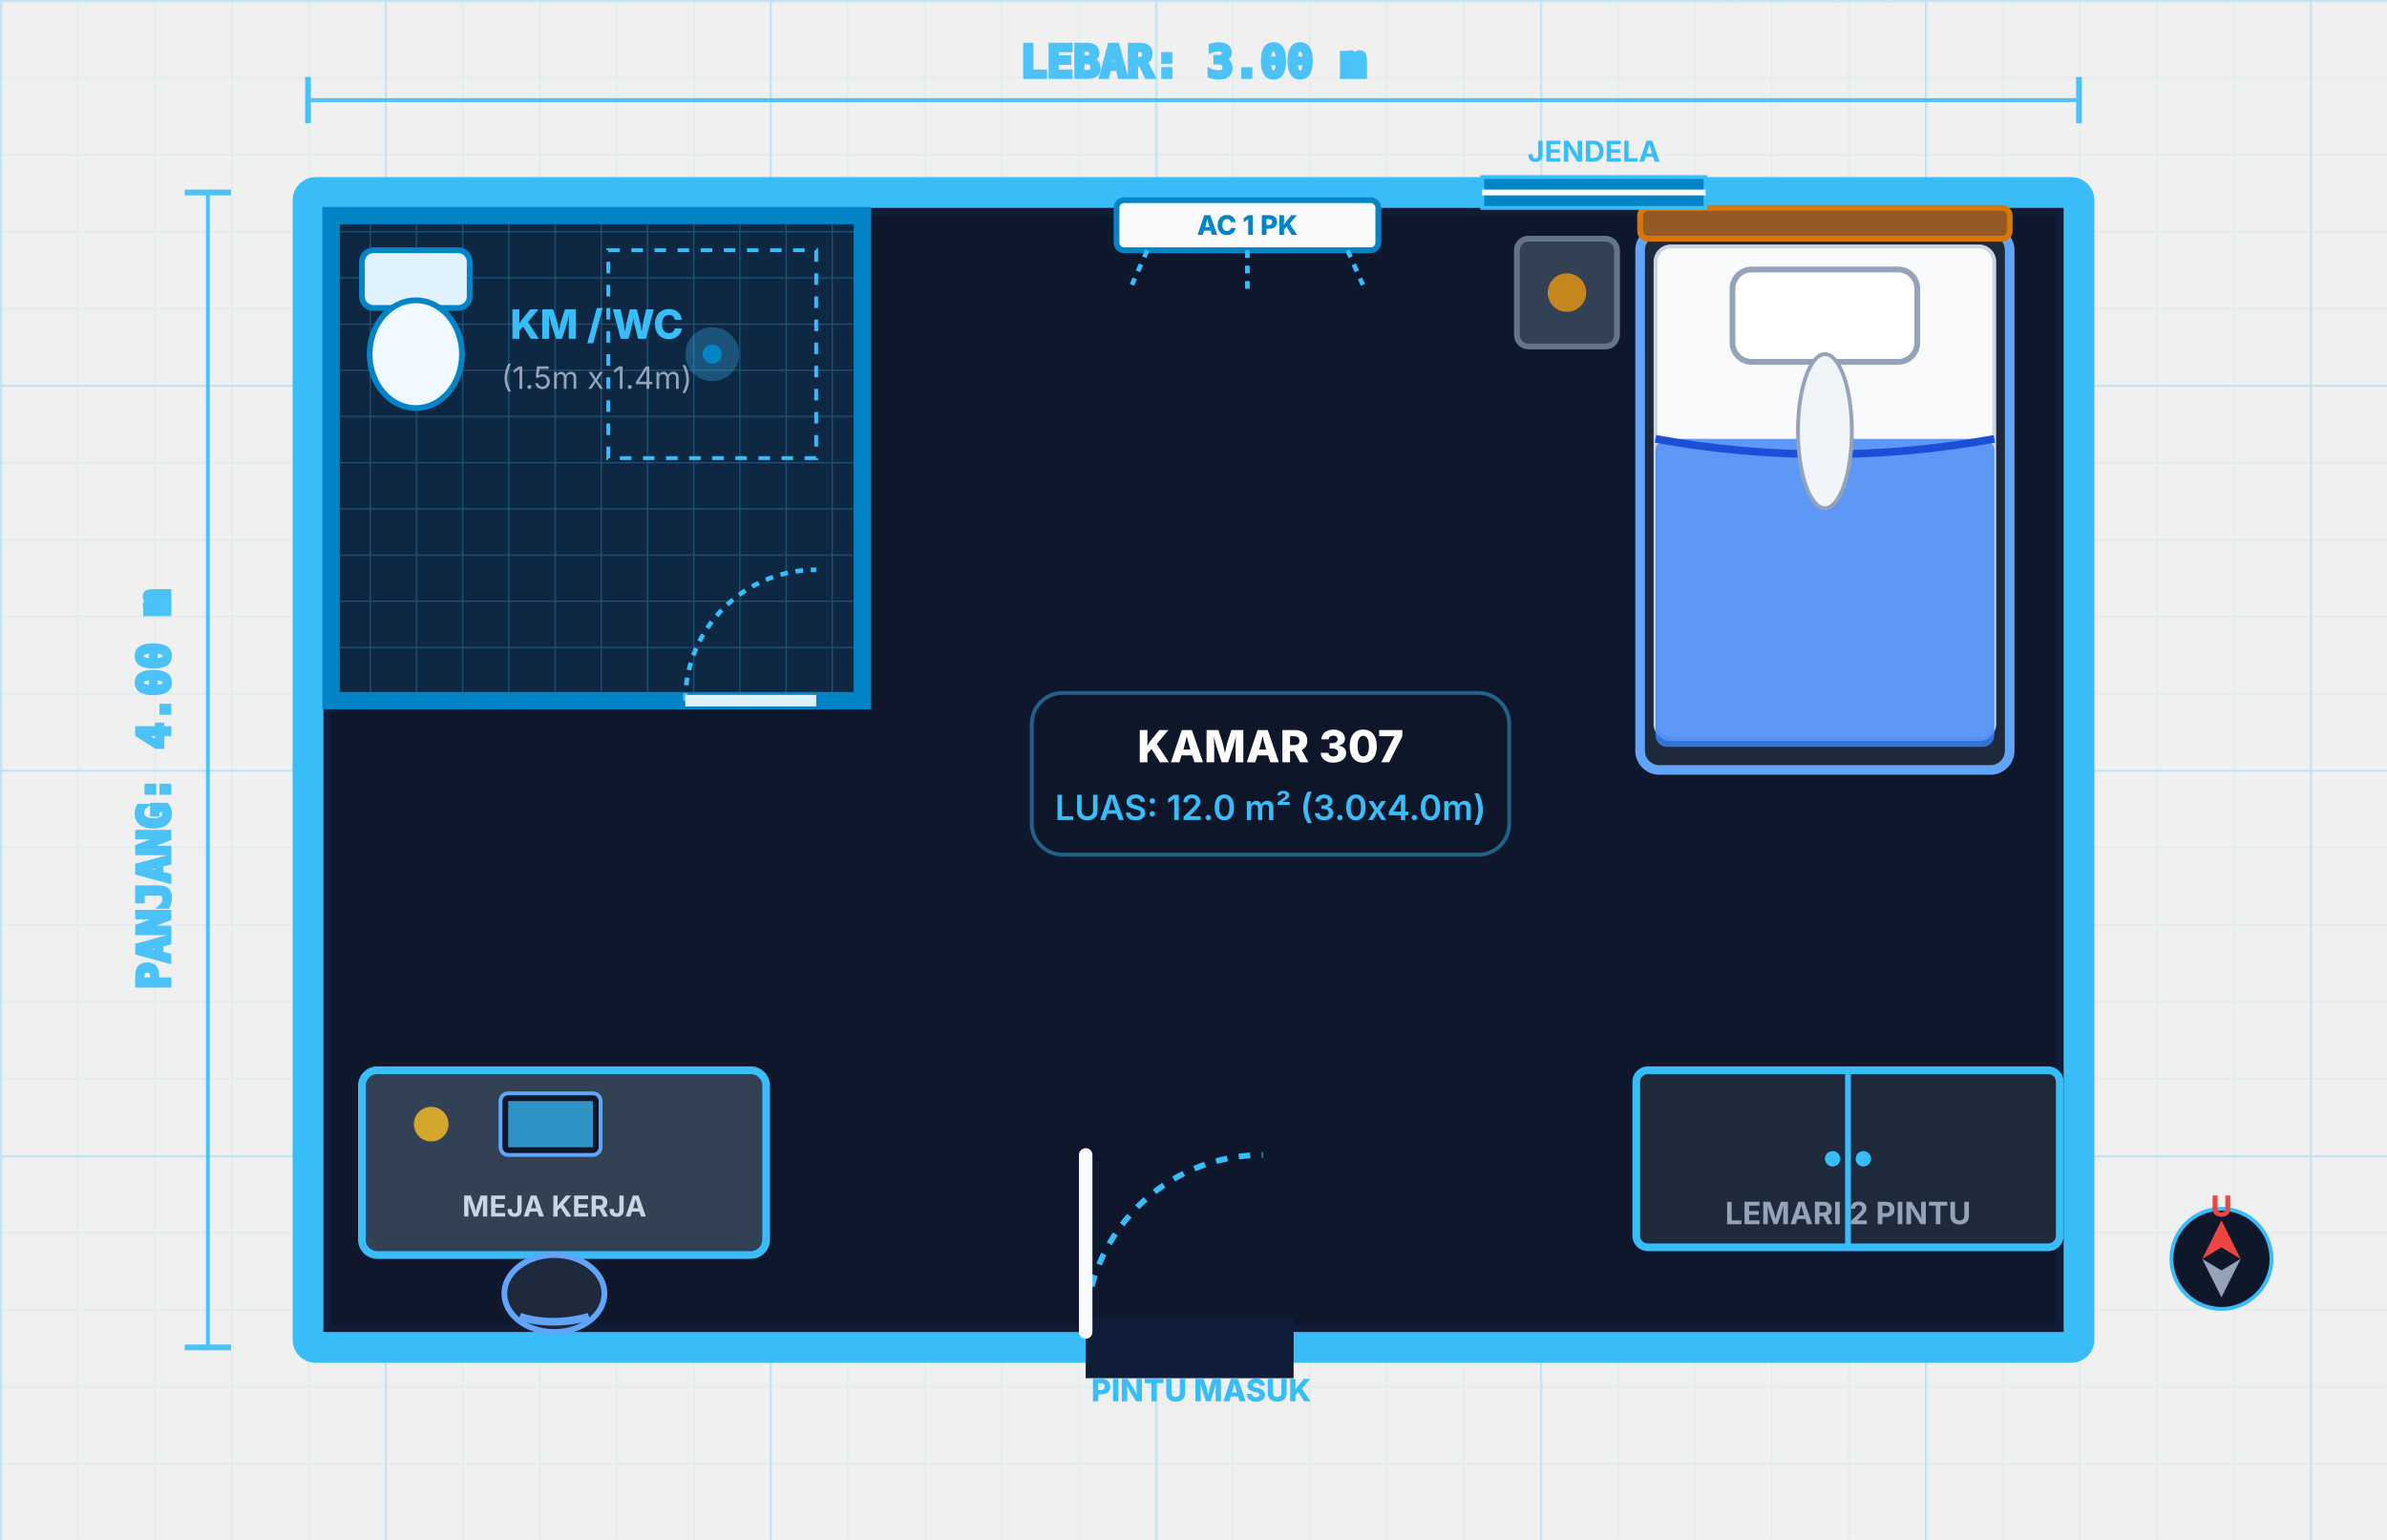
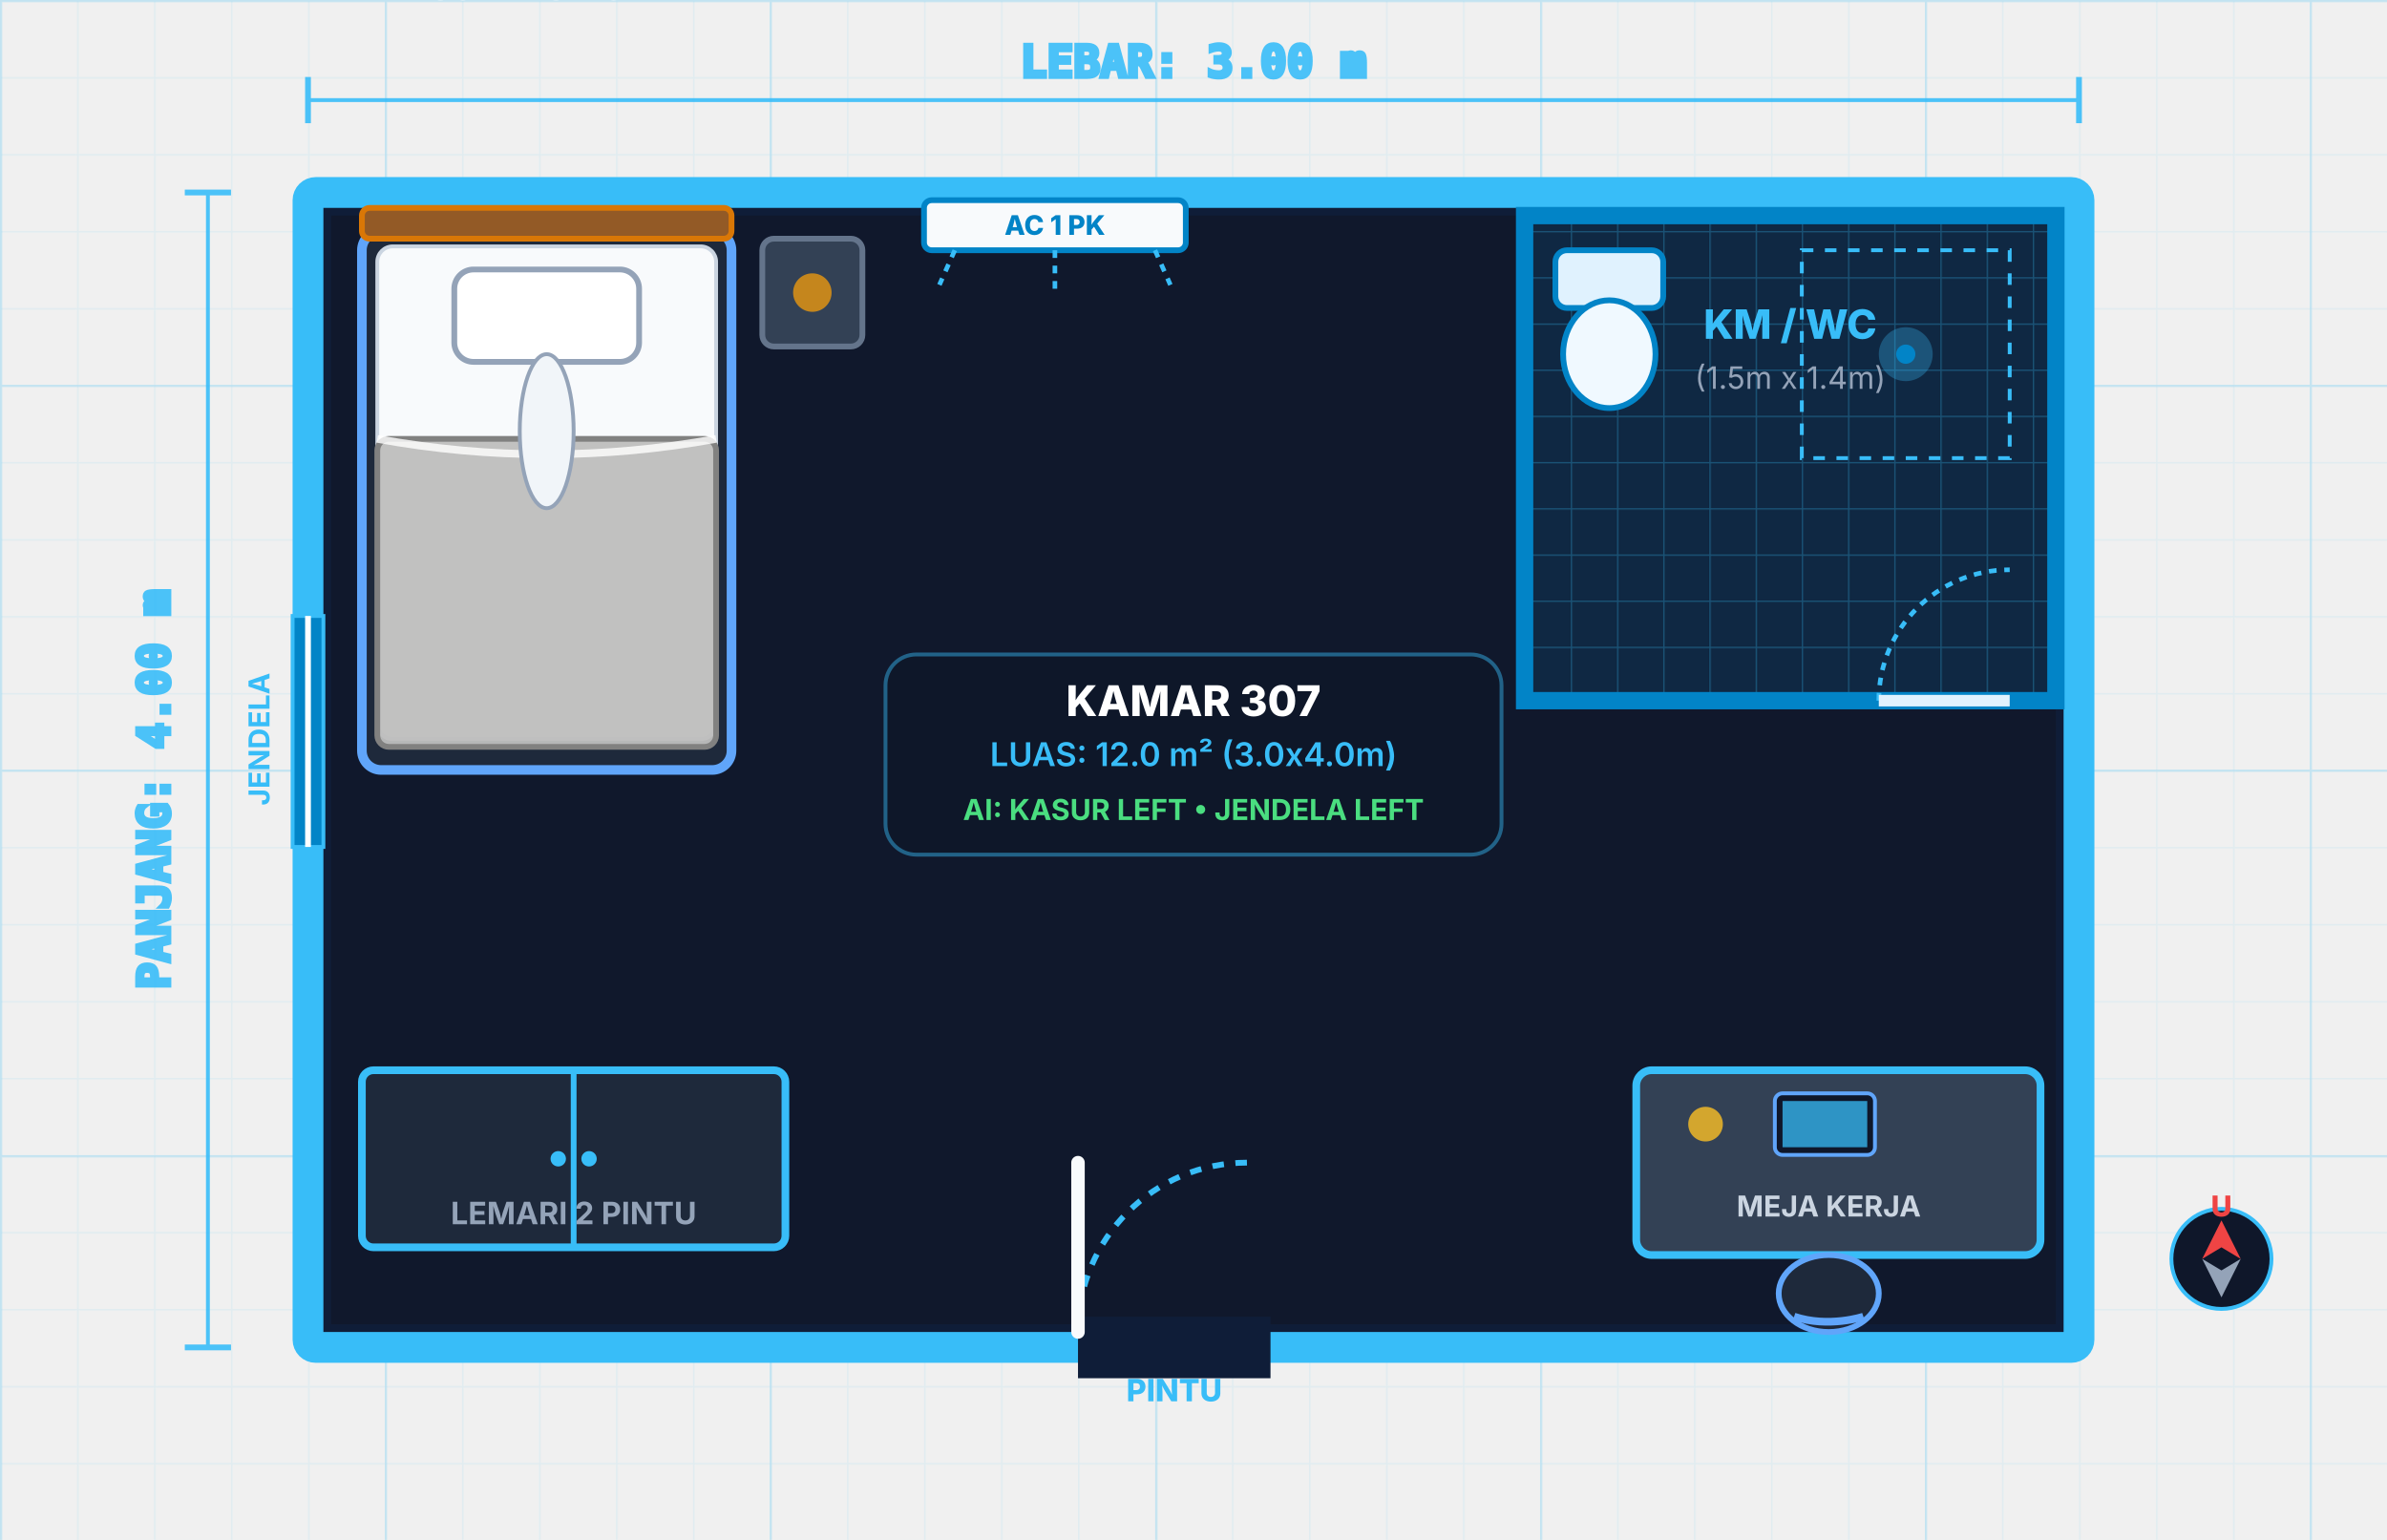
<svg xmlns="http://www.w3.org/2000/svg" viewBox="0 0 620 400" width="100%" height="100%" style="background:#0b1329; border-radius:12px; font-family:'Inter',system-ui,sans-serif;">
  <defs>
    <pattern id="grid_s_107" width="20" height="20" patternUnits="userSpaceOnUse">
      <path d="M 20 0 L 0 0 0 20" fill="none" stroke="rgba(56, 189, 248, 0.08)" stroke-width="0.8" />
    </pattern>
    <pattern id="grid_m_107" width="100" height="100" patternUnits="userSpaceOnUse">
      <path d="M 100 0 L 0 0 0 100" fill="none" stroke="rgba(56, 189, 248, 0.18)" stroke-width="1.2" />
    </pattern>
    <pattern id="tile_107" width="12" height="12" patternUnits="userSpaceOnUse">
      <rect width="12" height="12" fill="rgba(14, 165, 233, 0.12)" />
      <path d="M 12 0 L 0 0 0 12" fill="none" stroke="rgba(56, 189, 248, 0.28)" stroke-width="0.7" />
    </pattern>
  </defs>
  <rect width="620" height="400" fill="url(#grid_s_107)" />
  <rect width="620" height="400" fill="url(#grid_m_107)" />
  <g stroke="#38bdf8" stroke-width="1" opacity="0.9">
    <line x1="80" y1="26" x2="540" y2="26" />
    <line x1="80" y1="20" x2="80" y2="32" stroke-width="1.5" />
    <line x1="540" y1="20" x2="540" y2="32" stroke-width="1.5" />
    <text x="310" y="20" fill="#38bdf8" font-size="11.5" font-weight="700" text-anchor="middle" font-family="monospace">
      LEBAR: 3.00 m
    </text>
  </g>
  <g stroke="#38bdf8" stroke-width="1" opacity="0.9">
    <line x1="54" y1="50" x2="54" y2="350" />
    <line x1="48" y1="50" x2="60" y2="50" stroke-width="1.5" />
    <line x1="48" y1="350" x2="60" y2="350" stroke-width="1.5" />
    <text x="44" y="205" fill="#38bdf8" font-size="11.5" font-weight="700" text-anchor="middle" font-family="monospace" transform="rotate(-90 44 205)">
      PANJANG: 4.00 m
    </text>
  </g>
  <rect x="80" y="50" width="460" height="300" fill="#0f1d38" stroke="#38bdf8" stroke-width="8" rx="2" />
-   <rect x="86" y="56" width="448" height="288" fill="rgba(15, 23, 42, 0.88)" />
+   <rect x="86" y="56" width="448" height="288" fill="#1f1c1e" opacity="0.22" />
+   <rect x="86" y="56" width="448" height="288" fill="rgba(15, 23, 42, 0.75)" />
  <g>
-     <rect x="86" y="56" width="138" height="126" fill="url(#tile_107)" stroke="#0284c7" stroke-width="4.5" />
-     <text x="155" y="88" fill="#38bdf8" font-size="10.5" font-weight="800" text-anchor="middle">KM / WC</text>
-     <text x="155" y="101" fill="#94a3b8" font-size="8" text-anchor="middle">(1.5m x 1.4m)</text>
-     <rect x="94" y="65" width="28" height="15" rx="3" fill="#e0f2fe" stroke="#0284c7" stroke-width="1.5" />
-     <ellipse cx="108" cy="92" rx="12" ry="14" fill="#f0f9ff" stroke="#0284c7" stroke-width="1.5" />
-     <rect x="158" y="65" width="54" height="54" fill="none" stroke="#38bdf8" stroke-width="1" stroke-dasharray="3 3" />
-     <circle cx="185" cy="92" r="7" fill="#38bdf8" opacity="0.3" />
-     <circle cx="185" cy="92" r="2.5" fill="#0284c7" />
-     <path d="M 178 182 A 34 34 0 0 1 212 148" fill="none" stroke="#38bdf8" stroke-width="1.2" stroke-dasharray="2 2" />
-     <line x1="178" y1="182" x2="212" y2="182" stroke="#e0f2fe" stroke-width="3" />
+     <rect x="396" y="56" width="138" height="126" fill="url(#tile_107)" stroke="#0284c7" stroke-width="4.5" />
+     <text x="465" y="88" fill="#38bdf8" font-size="10.5" font-weight="800" text-anchor="middle">KM / WC</text>
+     <text x="465" y="101" fill="#94a3b8" font-size="8" text-anchor="middle">(1.5m x 1.4m)</text>
+     <rect x="404" y="65" width="28" height="15" rx="3" fill="#e0f2fe" stroke="#0284c7" stroke-width="1.5" />
+     <ellipse cx="418" cy="92" rx="12" ry="14" fill="#f0f9ff" stroke="#0284c7" stroke-width="1.5" />
+     <rect x="468" y="65" width="54" height="54" fill="none" stroke="#38bdf8" stroke-width="1" stroke-dasharray="3 3" />
+     <circle cx="495" cy="92" r="7" fill="#38bdf8" opacity="0.3" />
+     <circle cx="495" cy="92" r="2.5" fill="#0284c7" />
+     <path d="M 488 182 A 34 34 0 0 1 522 148" fill="none" stroke="#38bdf8" stroke-width="1.2" stroke-dasharray="2 2" />
+     <line x1="488" y1="182" x2="522" y2="182" stroke="#e0f2fe" stroke-width="3" />
  </g>
  <g>
-     <rect x="426" y="60" width="96" height="140" rx="5" fill="#1e293b" stroke="#60a5fa" stroke-width="2.5" />
-     <rect x="426" y="54" width="96" height="8" rx="2" fill="#935a26" stroke="#d97706" stroke-width="1.5" />
-     <rect x="430" y="64" width="88" height="128" rx="4" fill="#f8fafc" stroke="#cbd5e1" stroke-width="1" />
-     <rect x="430" y="114" width="88" height="80" rx="3" fill="#3b82f6" opacity="0.82" />
-     <path d="M 430 114 Q 474.0 122 518 114" fill="none" stroke="#1d4ed8" stroke-width="2" />
-     <rect x="450.0" y="70" width="48" height="24" rx="5" fill="#ffffff" stroke="#94a3b8" stroke-width="1.5" />
-     <ellipse cx="474.0" cy="112" rx="7" ry="20" fill="#f1f5f9" stroke="#94a3b8" stroke-width="1" />
-     <text x="474.0" cy="160" fill="#ffffff" font-size="8.5" font-weight="800" text-anchor="middle">SUPER SINGLE</text>
+     <rect x="94" y="60" width="96" height="140" rx="5" fill="#1e293b" stroke="#60a5fa" stroke-width="2.5" />
+     <rect x="94" y="54" width="96" height="8" rx="2" fill="#935a26" stroke="#d97706" stroke-width="1.5" />
+     <rect x="98" y="64" width="88" height="128" rx="4" fill="#f8fafc" stroke="#cbd5e1" stroke-width="1" />
+     <rect x="98" y="114" width="88" height="80" rx="3" fill="#bebebd" stroke="#818180" stroke-width="1.5" fill-opacity="0.95" />
+     <path d="M 98 114 Q 142.0 122 186 114" fill="none" stroke="#ffffff" stroke-width="2" opacity="0.8" />
+     <rect x="118.0" y="70" width="48" height="24" rx="5" fill="#ffffff" stroke="#94a3b8" stroke-width="1.5" />
+     <ellipse cx="142.0" cy="112" rx="7" ry="20" fill="#f1f5f9" stroke="#94a3b8" stroke-width="1" />
+     <text x="142.0" cy="160" fill="#ffffff" font-size="8.5" font-weight="800" text-anchor="middle">SUPER SINGLE</text>
  </g>
-   <rect x="394" y="62" width="26" height="28" rx="3" fill="#334155" stroke="#64748b" stroke-width="1.5" />
-   <circle cx="407" cy="76" r="5" fill="#f59e0b" opacity="0.75" />
+   <rect x="198" y="62" width="26" height="28" rx="3" fill="#334155" stroke="#64748b" stroke-width="1.5" />
+   <circle cx="211" cy="76" r="5" fill="#f59e0b" opacity="0.75" />
  <g>
-     <rect x="425" y="278" width="110" height="46" rx="3" fill="#1e293b" stroke="#38bdf8" stroke-width="2" />
-     <line x1="480" y1="278" x2="480" y2="324" stroke="#38bdf8" stroke-width="1.5" />
-     <circle cx="476" cy="301" r="2" fill="#38bdf8" />
-     <circle cx="484" cy="301" r="2" fill="#38bdf8" />
-     <text x="480" y="318" fill="#94a3b8" font-size="8" font-weight="700" text-anchor="middle">LEMARI 2 PINTU</text>
+     <rect x="94" y="278" width="110" height="46" rx="3" fill="#1e293b" stroke="#38bdf8" stroke-width="2" />
+     <line x1="149" y1="278" x2="149" y2="324" stroke="#38bdf8" stroke-width="1.5" />
+     <circle cx="145" cy="301" r="2" fill="#38bdf8" />
+     <circle cx="153" cy="301" r="2" fill="#38bdf8" />
+     <text x="149" y="318" fill="#94a3b8" font-size="8" font-weight="700" text-anchor="middle">LEMARI 2 PINTU</text>
  </g>
  <g>
-     <rect x="94" y="278" width="105" height="48" rx="4" fill="#334155" stroke="#38bdf8" stroke-width="2" />
-     <rect x="130" y="284" width="26" height="16" rx="2" fill="#0f172a" stroke="#60a5fa" stroke-width="1" />
-     <rect x="132" y="286" width="22" height="12" fill="#38bdf8" opacity="0.75" />
-     <circle cx="112" cy="292" r="4.5" fill="#fbbf24" opacity="0.8" />
-     <ellipse cx="144" cy="336" rx="13" ry="10" fill="#1e293b" stroke="#60a5fa" stroke-width="1.5" />
-     <path d="M 135 342 C 144 345 153 342 153 342" stroke="#60a5fa" stroke-width="2" fill="none" />
-     <text x="144" y="316" fill="#cbd5e1" font-size="7.5" font-weight="700" text-anchor="middle">MEJA KERJA</text>
+     <rect x="425" y="278" width="105" height="48" rx="4" fill="#334155" stroke="#38bdf8" stroke-width="2" />
+     <rect x="461" y="284" width="26" height="16" rx="2" fill="#0f172a" stroke="#60a5fa" stroke-width="1" />
+     <rect x="463" y="286" width="22" height="12" fill="#38bdf8" opacity="0.75" />
+     <circle cx="443" cy="292" r="4.5" fill="#fbbf24" opacity="0.8" />
+     <ellipse cx="475" cy="336" rx="13" ry="10" fill="#1e293b" stroke="#60a5fa" stroke-width="1.5" />
+     <path d="M 466 342 C 475 345 484 342 484 342" stroke="#60a5fa" stroke-width="2" fill="none" />
+     <text x="475" y="316" fill="#cbd5e1" font-size="7.5" font-weight="700" text-anchor="middle">MEJA KERJA</text>
  </g>
  <g>
-     <rect x="290" y="52" width="68" height="13" rx="2" fill="#f8fafc" stroke="#0284c7" stroke-width="1.5" />
-     <path d="M 298 65 L 294 74" stroke="#38bdf8" stroke-width="1.2" stroke-dasharray="2 2" />
-     <path d="M 324 65 L 324 76" stroke="#38bdf8" stroke-width="1.2" stroke-dasharray="2 2" />
-     <path d="M 350 65 L 354 74" stroke="#38bdf8" stroke-width="1.2" stroke-dasharray="2 2" />
-     <text x="324" y="61" fill="#0284c7" font-size="7" font-weight="800" text-anchor="middle">AC 1 PK</text>
+     <rect x="240" y="52" width="68" height="13" rx="2" fill="#f8fafc" stroke="#0284c7" stroke-width="1.5" />
+     <path d="M 248 65 L 244 74" stroke="#38bdf8" stroke-width="1.2" stroke-dasharray="2 2" />
+     <path d="M 274 65 L 274 76" stroke="#38bdf8" stroke-width="1.2" stroke-dasharray="2 2" />
+     <path d="M 300 65 L 304 74" stroke="#38bdf8" stroke-width="1.2" stroke-dasharray="2 2" />
+     <text x="274" y="61" fill="#0284c7" font-size="7" font-weight="800" text-anchor="middle">AC 1 PK</text>
  </g>
  <g>
-     <rect x="385" y="46" width="58" height="8" fill="#0284c7" stroke="#38bdf8" stroke-width="1" />
-     <line x1="385" y1="50" x2="443" y2="50" stroke="#ffffff" stroke-width="1.5" />
-     <text x="414" y="42" fill="#38bdf8" font-size="7.5" font-weight="700" text-anchor="middle">JENDELA</text>
+     <rect x="76" y="160" width="8" height="60" fill="#0284c7" stroke="#38bdf8" stroke-width="1" />
+     <line x1="80" y1="160" x2="80" y2="220" stroke="#ffffff" stroke-width="1.5" />
+     <text x="70" y="192" fill="#38bdf8" font-size="7.5" font-weight="700" text-anchor="middle" transform="rotate(-90 70 192)">JENDELA</text>
  </g>
  <g>
-     <rect x="282" y="342" width="54" height="16" fill="#0f1d38" />
-     <path d="M 282 346 A 46 46 0 0 1 328 300" fill="none" stroke="#38bdf8" stroke-width="1.5" stroke-dasharray="3 3" />
-     <line x1="282" y1="346" x2="282" y2="300" stroke="#f8fafc" stroke-width="3.5" stroke-linecap="round" />
-     <text x="312" y="364" fill="#38bdf8" font-size="8" font-weight="800" text-anchor="middle">PINTU MASUK</text>
+     <rect x="280" y="342" width="50" height="16" fill="#0f1d38" />
+     <path d="M 280 346 A 44 44 0 0 1 324 302" fill="none" stroke="#38bdf8" stroke-width="1.5" stroke-dasharray="3 3" />
+     <line x1="280" y1="346" x2="280" y2="302" stroke="#f8fafc" stroke-width="3.5" stroke-linecap="round" />
+     <text x="305" y="364" fill="#38bdf8" font-size="8" font-weight="800" text-anchor="middle">PINTU</text>
  </g>
  <g>
-     <rect x="268" y="180" width="124" height="42" rx="8" fill="rgba(15, 23, 42, 0.9)" stroke="rgba(56, 189, 248, 0.45)" stroke-width="1" />
-     <text x="330" y="198" fill="#ffffff" font-size="11.5" font-weight="800" text-anchor="middle">KAMAR 307</text>
-     <text x="330" y="213" fill="#38bdf8" font-size="9" font-weight="600" text-anchor="middle">LUAS: 12.0 m² (3.0x4.0m)</text>
+     <rect x="230" y="170" width="160" height="52" rx="8" fill="rgba(15, 23, 42, 0.92)" stroke="rgba(56, 189, 248, 0.45)" stroke-width="1" />
+     <text x="310" y="186" fill="#ffffff" font-size="11" font-weight="800" text-anchor="middle">KAMAR 307</text>
+     <text x="310" y="199" fill="#38bdf8" font-size="8.5" font-weight="600" text-anchor="middle">LUAS: 12.0 m² (3.0x4.0m)</text>
+     <text x="310" y="213" fill="#4ade80" font-size="7.5" font-weight="700" text-anchor="middle">AI: KASUR LEFT • JENDELA LEFT</text>
  </g>
  <g transform="translate(562, 312)">
    <circle cx="15" cy="15" r="13" fill="#0f172a" stroke="#38bdf8" stroke-width="1" />
    <path d="M 15 5 L 20 15 L 15 12 L 10 15 Z" fill="#ef4444" />
    <path d="M 15 25 L 20 15 L 15 18 L 10 15 Z" fill="#94a3b8" />
    <text x="15" y="4" fill="#ef4444" font-size="7.5" font-weight="800" text-anchor="middle">U</text>
  </g>
</svg>
